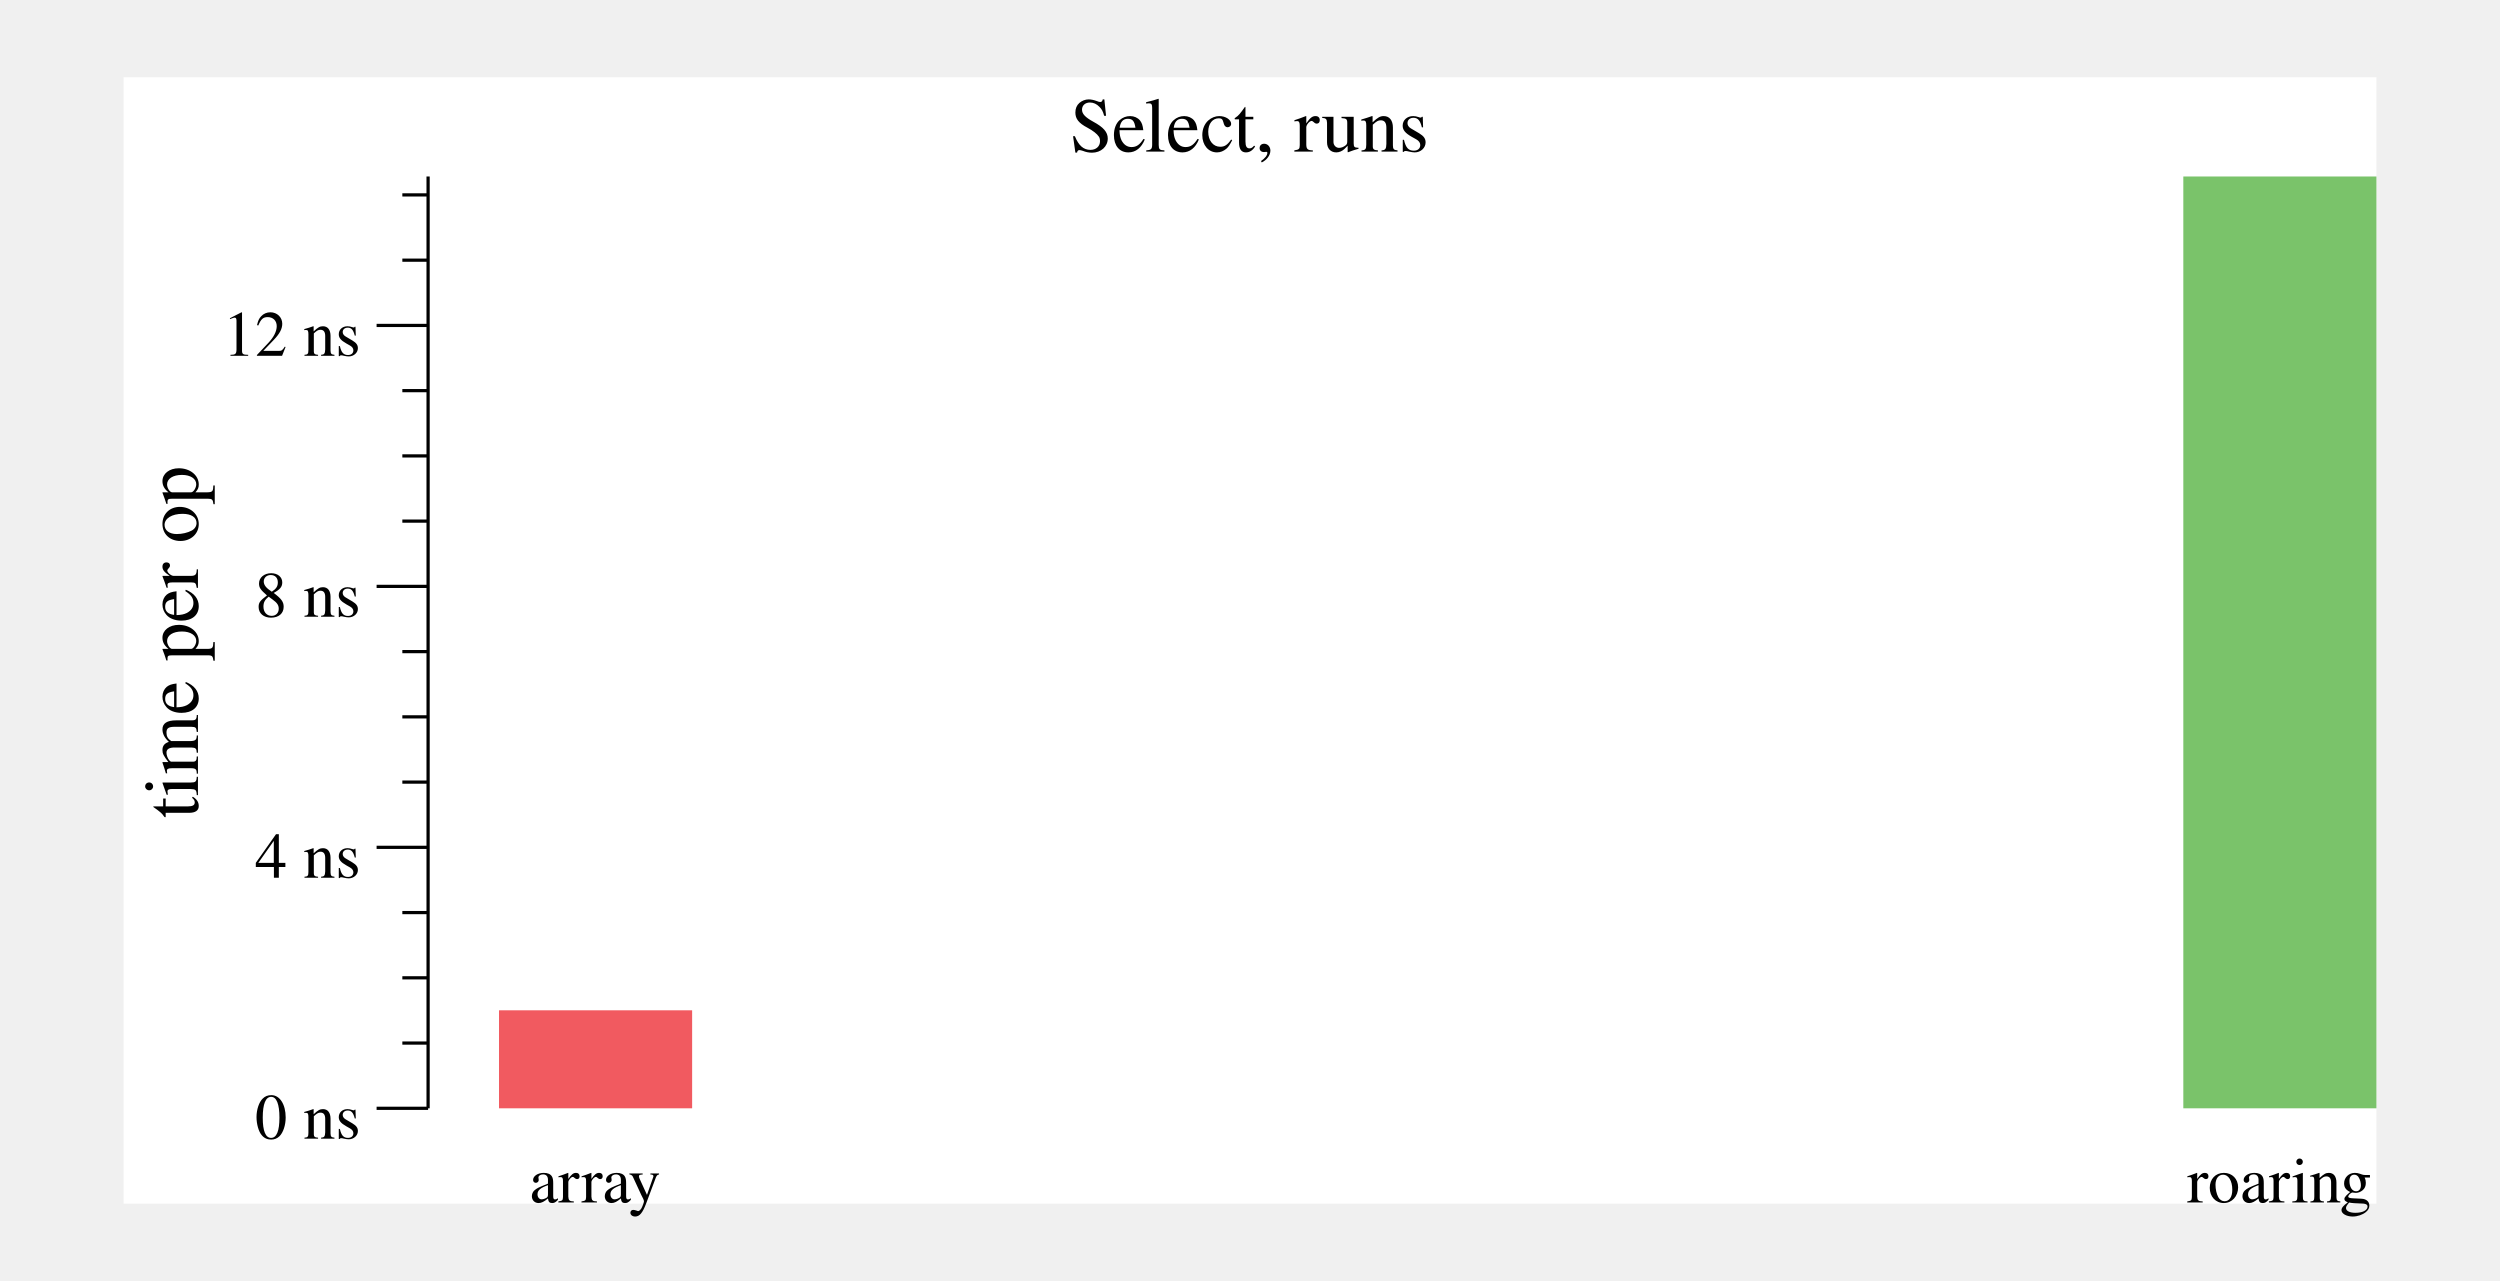
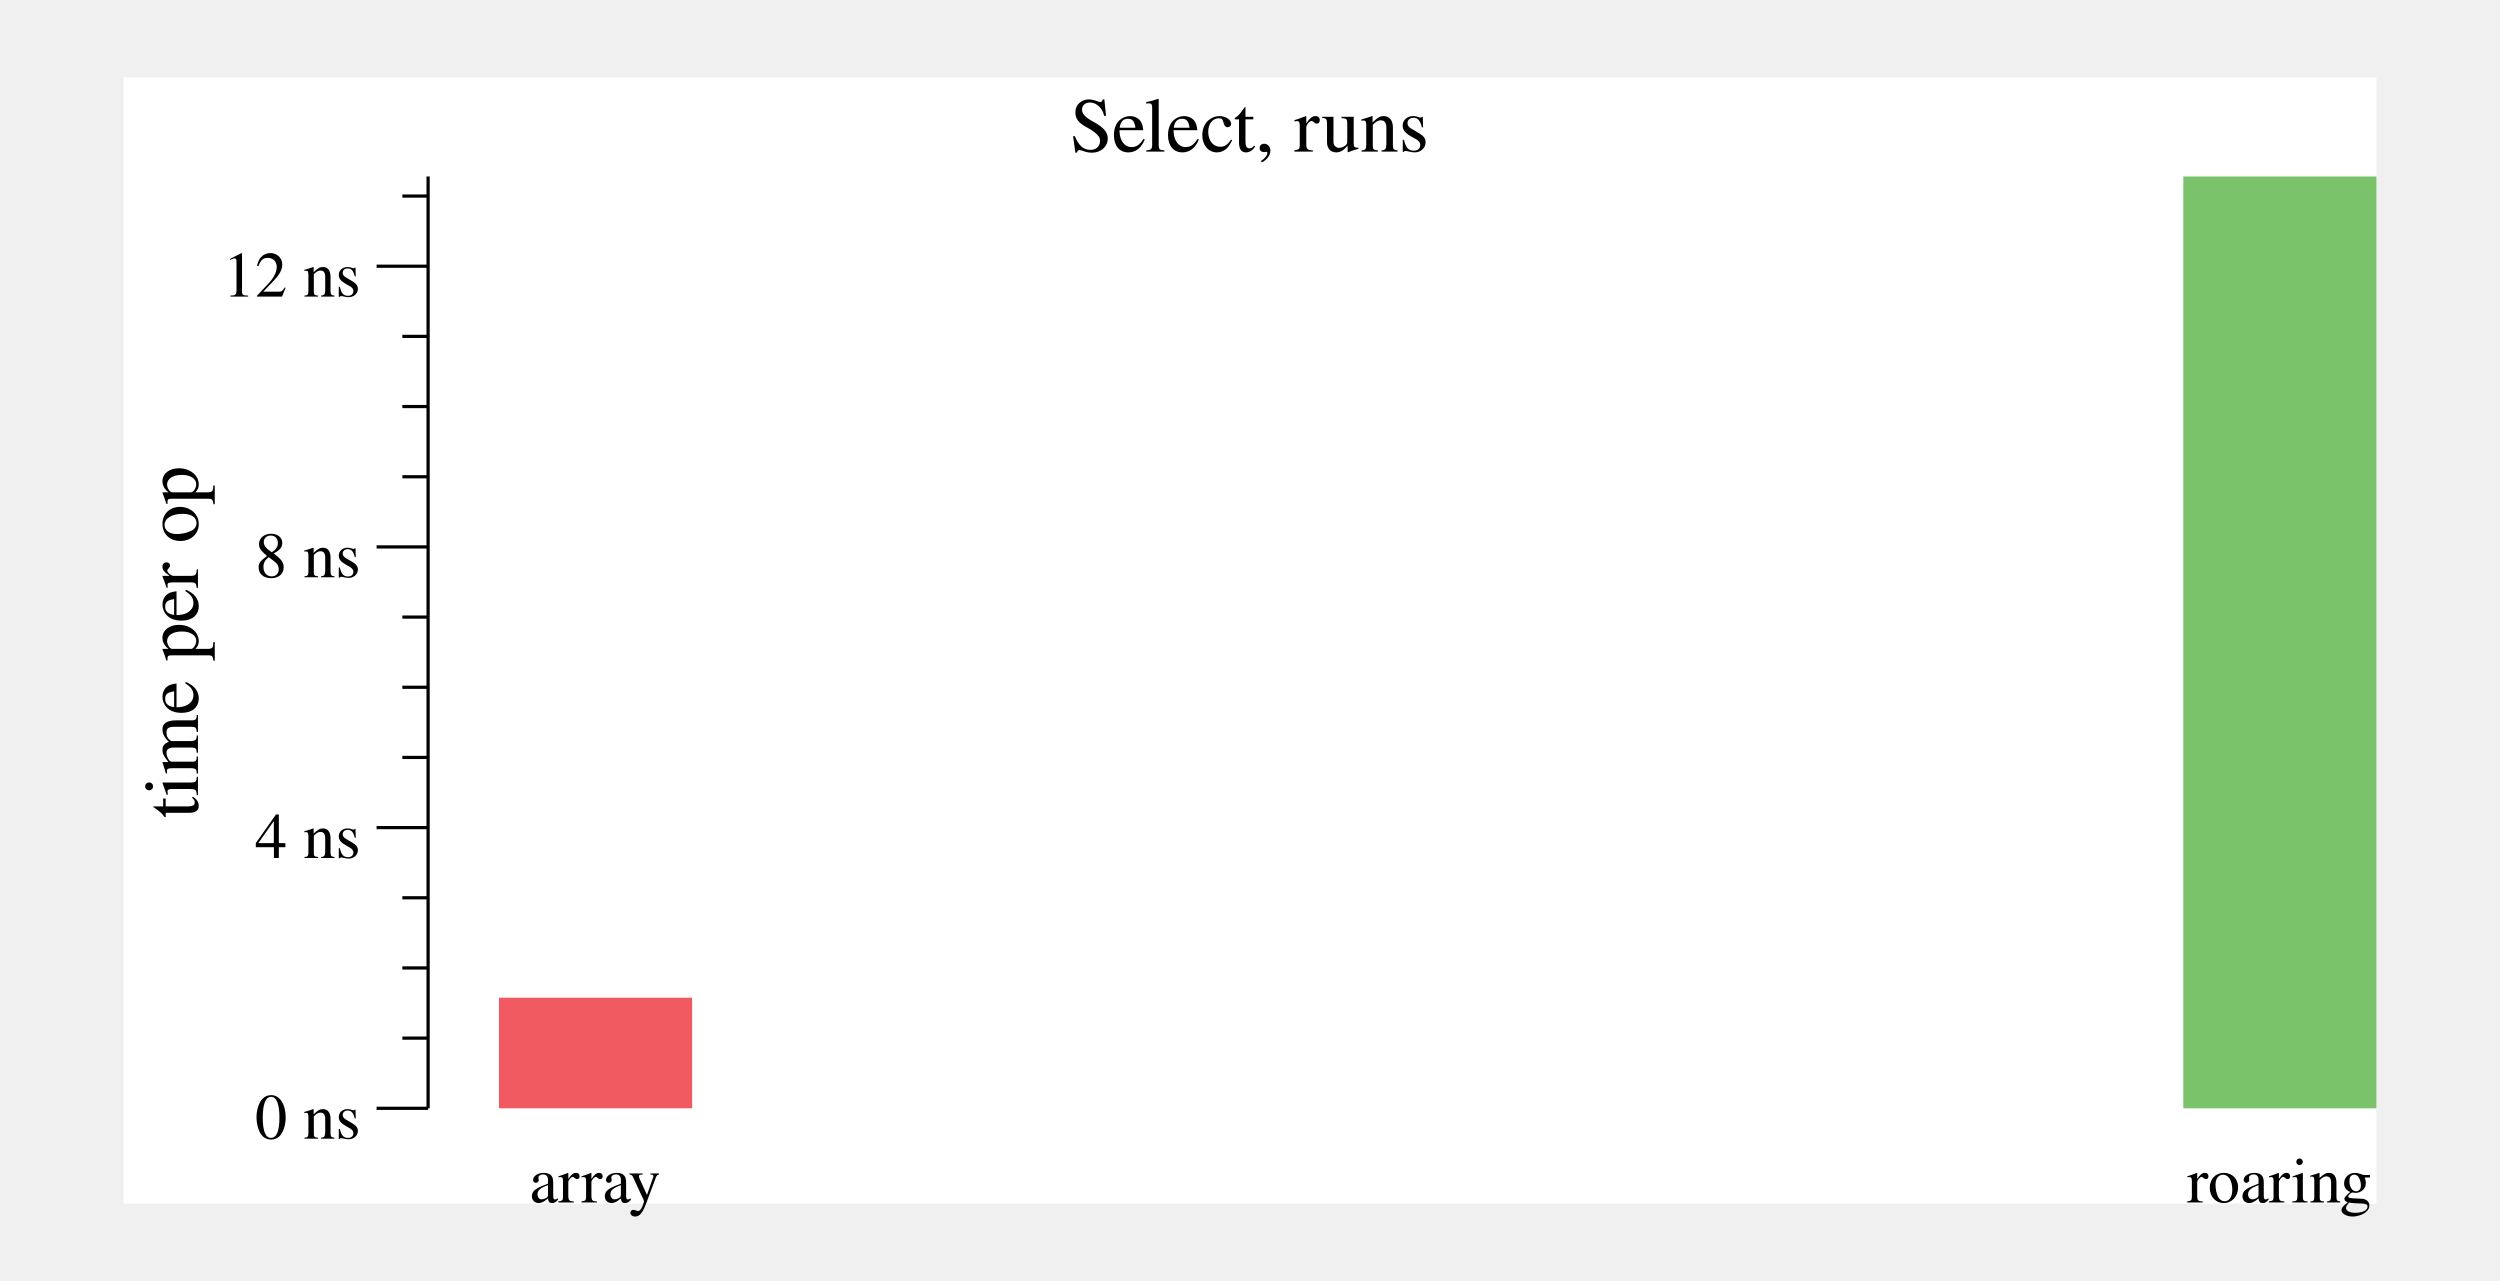
<svg xmlns="http://www.w3.org/2000/svg" width="388.4pt" height="199pt" viewBox="0 0 388.4 199">
  <g transform="scale(1, -1) translate(0, -199)">
    <path d="M19.2,12L369.2,12L369.2,187L19.2,187Z" style="fill:#FFFFFF" />
    <text x="166.21" y="-175.45" transform="scale(1, -1)" style="font-family:Times;font-weight:normal;font-style:normal;font-size:12px">Select, runs</text>
    <text x="82.258" y="-12.186" transform="scale(1, -1)" style="font-family:Times;font-weight:normal;font-style:normal;font-size:10px">array</text>
    <text x="339.76" y="-12.186" transform="scale(1, -1)" style="font-family:Times;font-weight:normal;font-style:normal;font-size:10px">roaring</text>
    <g transform="rotate(90)">
      <text x="71.874" y="30.755" transform="scale(1, -1)" style="font-family:Times;font-weight:normal;font-style:normal;font-size:12px">time per op</text>
    </g>
    <text x="39.616" y="-22.093" transform="scale(1, -1)" style="font-family:Times;font-weight:normal;font-style:normal;font-size:10px">0 ns</text>
-     <text x="39.616" y="-62.636" transform="scale(1, -1)" style="font-family:Times;font-weight:normal;font-style:normal;font-size:10px">4 ns</text>
-     <text x="39.616" y="-103.18" transform="scale(1, -1)" style="font-family:Times;font-weight:normal;font-style:normal;font-size:10px">8 ns</text>
-     <text x="34.616" y="-143.72" transform="scale(1, -1)" style="font-family:Times;font-weight:normal;font-style:normal;font-size:10px">12 ns</text>
+     <text x="39.616" y="-65.701" transform="scale(1, -1)" style="font-family:Times;font-weight:normal;font-style:normal;font-size:10px">4 ns</text>
+     <text x="39.616" y="-109.31" transform="scale(1, -1)" style="font-family:Times;font-weight:normal;font-style:normal;font-size:10px">8 ns</text>
+     <text x="34.616" y="-152.92" transform="scale(1, -1)" style="font-family:Times;font-weight:normal;font-style:normal;font-size:10px">12 ns</text>
    <path d="M58.508,26.814L66.508,26.814" style="fill:none;stroke:#000000;stroke-width:0.5" />
-     <path d="M58.508,67.358L66.508,67.358" style="fill:none;stroke:#000000;stroke-width:0.5" />
-     <path d="M58.508,107.9L66.508,107.9" style="fill:none;stroke:#000000;stroke-width:0.5" />
-     <path d="M58.508,148.44L66.508,148.44" style="fill:none;stroke:#000000;stroke-width:0.5" />
-     <path d="M62.508,36.95L66.508,36.95" style="fill:none;stroke:#000000;stroke-width:0.5" />
-     <path d="M62.508,47.086L66.508,47.086" style="fill:none;stroke:#000000;stroke-width:0.5" />
-     <path d="M62.508,57.222L66.508,57.222" style="fill:none;stroke:#000000;stroke-width:0.5" />
-     <path d="M62.508,77.493L66.508,77.493" style="fill:none;stroke:#000000;stroke-width:0.5" />
-     <path d="M62.508,87.629L66.508,87.629" style="fill:none;stroke:#000000;stroke-width:0.5" />
-     <path d="M62.508,97.765L66.508,97.765" style="fill:none;stroke:#000000;stroke-width:0.5" />
-     <path d="M62.508,118.04L66.508,118.04" style="fill:none;stroke:#000000;stroke-width:0.5" />
-     <path d="M62.508,128.17L66.508,128.17" style="fill:none;stroke:#000000;stroke-width:0.5" />
-     <path d="M62.508,138.31L66.508,138.31" style="fill:none;stroke:#000000;stroke-width:0.5" />
-     <path d="M62.508,158.58L66.508,158.58" style="fill:none;stroke:#000000;stroke-width:0.5" />
-     <path d="M62.508,168.72L66.508,168.72" style="fill:none;stroke:#000000;stroke-width:0.5" />
+     <path d="M58.508,70.423L66.508,70.423" style="fill:none;stroke:#000000;stroke-width:0.5" />
+     <path d="M58.508,114.03L66.508,114.03" style="fill:none;stroke:#000000;stroke-width:0.5" />
+     <path d="M58.508,157.64L66.508,157.64" style="fill:none;stroke:#000000;stroke-width:0.5" />
+     <path d="M62.508,37.717L66.508,37.717" style="fill:none;stroke:#000000;stroke-width:0.5" />
+     <path d="M62.508,48.619L66.508,48.619" style="fill:none;stroke:#000000;stroke-width:0.5" />
+     <path d="M62.508,59.521L66.508,59.521" style="fill:none;stroke:#000000;stroke-width:0.5" />
+     <path d="M62.508,81.325L66.508,81.325" style="fill:none;stroke:#000000;stroke-width:0.5" />
+     <path d="M62.508,92.227L66.508,92.227" style="fill:none;stroke:#000000;stroke-width:0.5" />
+     <path d="M62.508,103.13L66.508,103.13" style="fill:none;stroke:#000000;stroke-width:0.5" />
+     <path d="M62.508,124.93L66.508,124.93" style="fill:none;stroke:#000000;stroke-width:0.5" />
+     <path d="M62.508,135.84L66.508,135.84" style="fill:none;stroke:#000000;stroke-width:0.5" />
+     <path d="M62.508,146.74L66.508,146.74" style="fill:none;stroke:#000000;stroke-width:0.5" />
+     <path d="M62.508,168.54L66.508,168.54" style="fill:none;stroke:#000000;stroke-width:0.5" />
    <path d="M66.508,26.814L66.508,171.58" style="fill:none;stroke:#000000;stroke-width:0.5" />
-     <path d="M77.526,26.814L77.526,42.039L107.53,42.039L107.53,26.814Z" style="fill:#F15A60" />
+     <path d="M77.526,26.814L77.526,43.996L107.53,43.996L107.53,26.814Z" style="fill:#F15A60" />
    <path d="M339.2,26.814L339.2,26.814L369.2,26.814L369.2,26.814Z" style="fill:#F15A60" />
    <path d="M77.526,26.814L77.526,26.814L107.53,26.814L107.53,26.814Z" style="fill:#7AC36A" />
    <path d="M339.2,26.814L339.2,171.58L369.2,171.58L369.2,26.814Z" style="fill:#7AC36A" />
  </g>
</svg>
